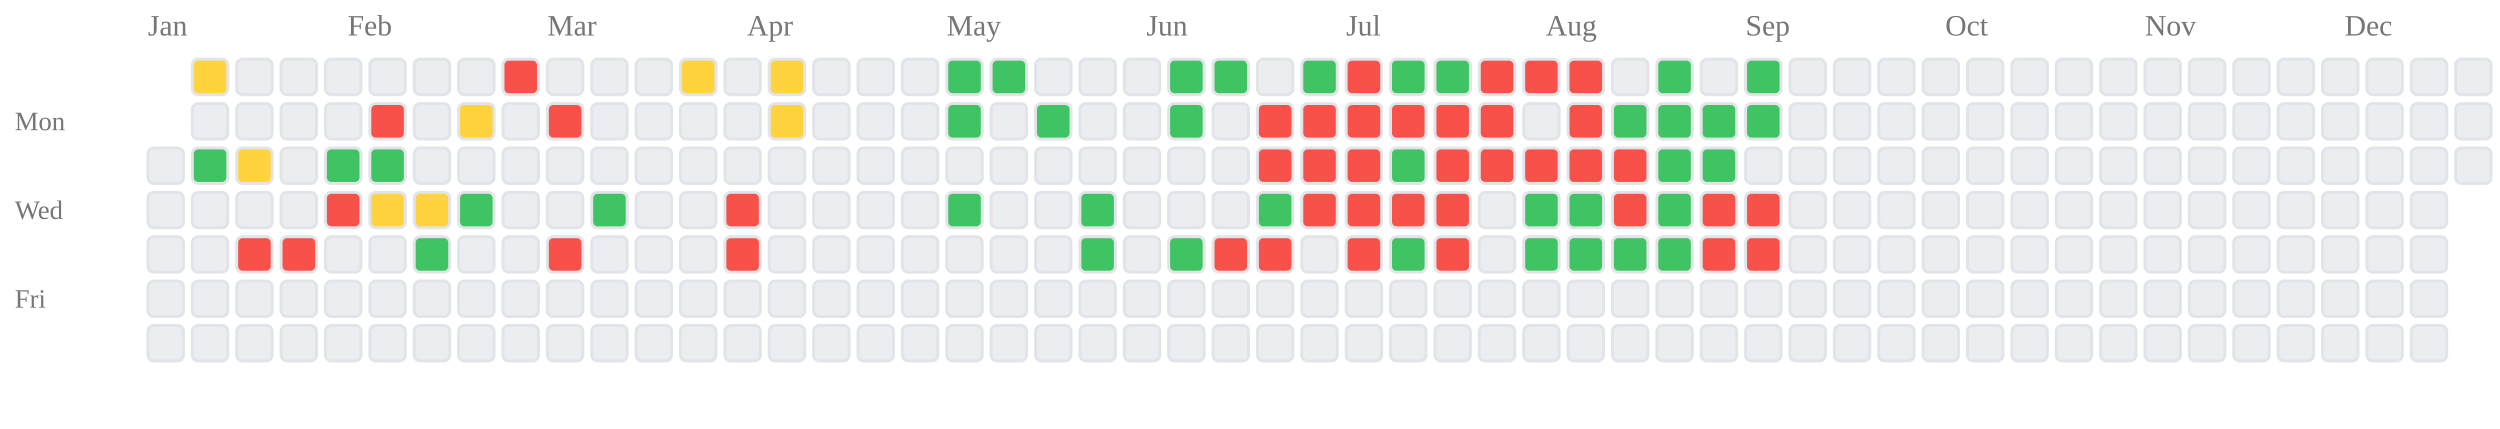
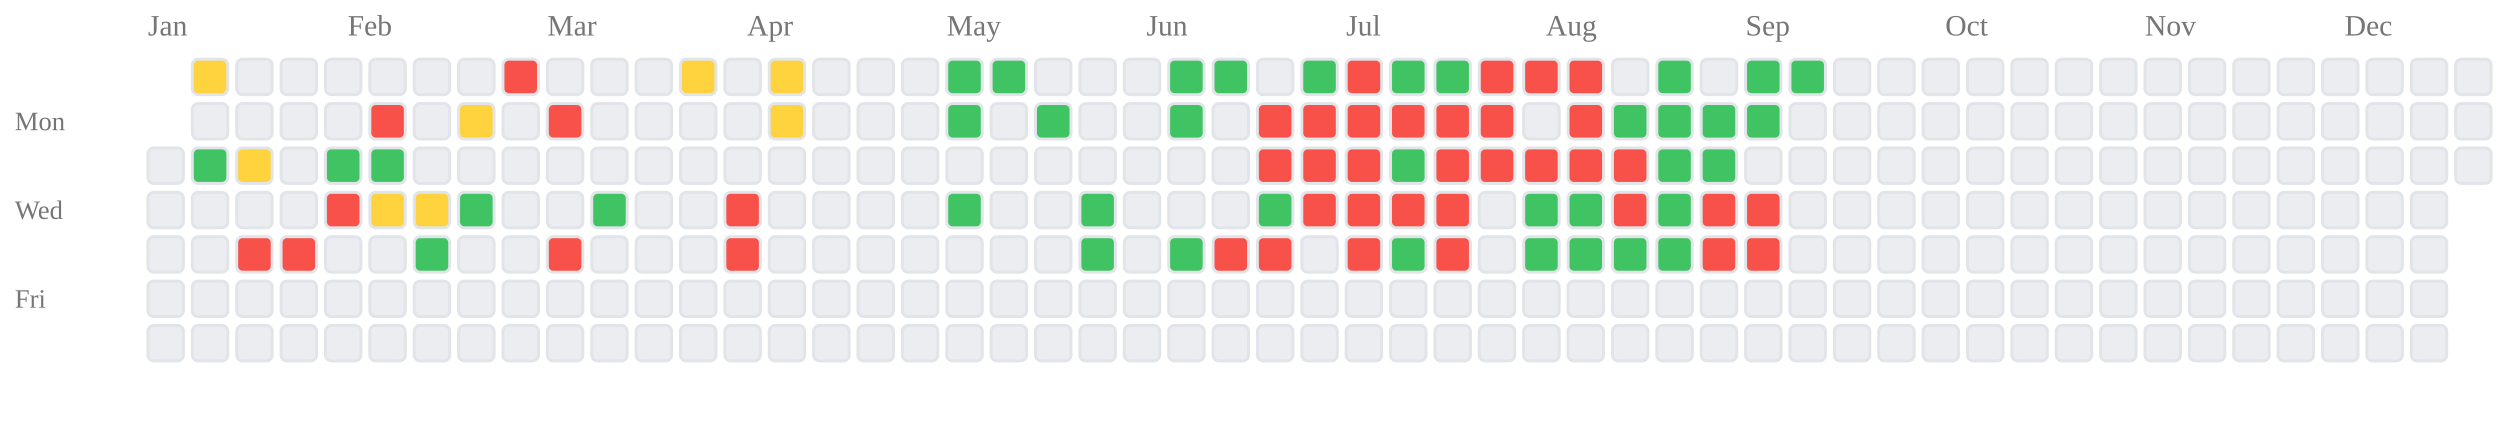
<svg xmlns="http://www.w3.org/2000/svg" width="845" height="145">
  <style>
        .month { font-size: 10px; fill: #767676; }
        .day { font-size: 9px; fill: #767676; }
        .cell { stroke: #e1e4e8; stroke-width: 1; }
        .cell-profit { fill: #40c463; }
        .cell-loss { fill: #f85149; }
        .cell-breakeven { fill: #ffd33d; }
        .cell-empty { fill: #ebedf0; }
    </style>
  <text x="50.0" y="12" class="month">Jan</text>
  <text x="117.5" y="12" class="month">Feb</text>
  <text x="185.0" y="12" class="month">Mar</text>
  <text x="252.5" y="12" class="month">Apr</text>
  <text x="320.0" y="12" class="month">May</text>
  <text x="387.5" y="12" class="month">Jun</text>
  <text x="455.0" y="12" class="month">Jul</text>
  <text x="522.5" y="12" class="month">Aug</text>
  <text x="590.0" y="12" class="month">Sep</text>
  <text x="657.5" y="12" class="month">Oct</text>
  <text x="725.0" y="12" class="month">Nov</text>
  <text x="792.5" y="12" class="month">Dec</text>
  <text x="5" y="44" class="day">Mon</text>
  <text x="5" y="74" class="day">Wed</text>
  <text x="5" y="104" class="day">Fri</text>
  <rect x="50" y="50" width="12" height="12" class="cell cell-empty" rx="2" ry="2" />
  <rect x="50" y="65" width="12" height="12" class="cell cell-empty" rx="2" ry="2" />
  <rect x="50" y="80" width="12" height="12" class="cell cell-empty" rx="2" ry="2" />
  <rect x="50" y="95" width="12" height="12" class="cell cell-empty" rx="2" ry="2" />
  <rect x="50" y="110" width="12" height="12" class="cell cell-empty" rx="2" ry="2" />
  <rect x="65" y="20" width="12" height="12" class="cell cell-breakeven" rx="2" ry="2" />
  <rect x="65" y="35" width="12" height="12" class="cell cell-empty" rx="2" ry="2" />
  <rect x="65" y="50" width="12" height="12" class="cell cell-profit" rx="2" ry="2" />
  <rect x="65" y="65" width="12" height="12" class="cell cell-empty" rx="2" ry="2" />
  <rect x="65" y="80" width="12" height="12" class="cell cell-empty" rx="2" ry="2" />
  <rect x="65" y="95" width="12" height="12" class="cell cell-empty" rx="2" ry="2" />
  <rect x="65" y="110" width="12" height="12" class="cell cell-empty" rx="2" ry="2" />
  <rect x="80" y="20" width="12" height="12" class="cell cell-empty" rx="2" ry="2" />
  <rect x="80" y="35" width="12" height="12" class="cell cell-empty" rx="2" ry="2" />
  <rect x="80" y="50" width="12" height="12" class="cell cell-breakeven" rx="2" ry="2" />
  <rect x="80" y="65" width="12" height="12" class="cell cell-empty" rx="2" ry="2" />
  <rect x="80" y="80" width="12" height="12" class="cell cell-loss" rx="2" ry="2" />
  <rect x="80" y="95" width="12" height="12" class="cell cell-empty" rx="2" ry="2" />
  <rect x="80" y="110" width="12" height="12" class="cell cell-empty" rx="2" ry="2" />
  <rect x="95" y="20" width="12" height="12" class="cell cell-empty" rx="2" ry="2" />
  <rect x="95" y="35" width="12" height="12" class="cell cell-empty" rx="2" ry="2" />
  <rect x="95" y="50" width="12" height="12" class="cell cell-empty" rx="2" ry="2" />
  <rect x="95" y="65" width="12" height="12" class="cell cell-empty" rx="2" ry="2" />
  <rect x="95" y="80" width="12" height="12" class="cell cell-loss" rx="2" ry="2" />
  <rect x="95" y="95" width="12" height="12" class="cell cell-empty" rx="2" ry="2" />
  <rect x="95" y="110" width="12" height="12" class="cell cell-empty" rx="2" ry="2" />
  <rect x="110" y="20" width="12" height="12" class="cell cell-empty" rx="2" ry="2" />
  <rect x="110" y="35" width="12" height="12" class="cell cell-empty" rx="2" ry="2" />
  <rect x="110" y="50" width="12" height="12" class="cell cell-profit" rx="2" ry="2" />
  <rect x="110" y="65" width="12" height="12" class="cell cell-loss" rx="2" ry="2" />
  <rect x="110" y="80" width="12" height="12" class="cell cell-empty" rx="2" ry="2" />
  <rect x="110" y="95" width="12" height="12" class="cell cell-empty" rx="2" ry="2" />
  <rect x="110" y="110" width="12" height="12" class="cell cell-empty" rx="2" ry="2" />
  <rect x="125" y="20" width="12" height="12" class="cell cell-empty" rx="2" ry="2" />
  <rect x="125" y="35" width="12" height="12" class="cell cell-loss" rx="2" ry="2" />
  <rect x="125" y="50" width="12" height="12" class="cell cell-profit" rx="2" ry="2" />
  <rect x="125" y="65" width="12" height="12" class="cell cell-breakeven" rx="2" ry="2" />
  <rect x="125" y="80" width="12" height="12" class="cell cell-empty" rx="2" ry="2" />
  <rect x="125" y="95" width="12" height="12" class="cell cell-empty" rx="2" ry="2" />
  <rect x="125" y="110" width="12" height="12" class="cell cell-empty" rx="2" ry="2" />
  <rect x="140" y="20" width="12" height="12" class="cell cell-empty" rx="2" ry="2" />
  <rect x="140" y="35" width="12" height="12" class="cell cell-empty" rx="2" ry="2" />
  <rect x="140" y="50" width="12" height="12" class="cell cell-empty" rx="2" ry="2" />
  <rect x="140" y="65" width="12" height="12" class="cell cell-breakeven" rx="2" ry="2" />
  <rect x="140" y="80" width="12" height="12" class="cell cell-profit" rx="2" ry="2" />
  <rect x="140" y="95" width="12" height="12" class="cell cell-empty" rx="2" ry="2" />
  <rect x="140" y="110" width="12" height="12" class="cell cell-empty" rx="2" ry="2" />
  <rect x="155" y="20" width="12" height="12" class="cell cell-empty" rx="2" ry="2" />
  <rect x="155" y="35" width="12" height="12" class="cell cell-breakeven" rx="2" ry="2" />
  <rect x="155" y="50" width="12" height="12" class="cell cell-empty" rx="2" ry="2" />
  <rect x="155" y="65" width="12" height="12" class="cell cell-profit" rx="2" ry="2" />
  <rect x="155" y="80" width="12" height="12" class="cell cell-empty" rx="2" ry="2" />
  <rect x="155" y="95" width="12" height="12" class="cell cell-empty" rx="2" ry="2" />
  <rect x="155" y="110" width="12" height="12" class="cell cell-empty" rx="2" ry="2" />
  <rect x="170" y="20" width="12" height="12" class="cell cell-loss" rx="2" ry="2" />
  <rect x="170" y="35" width="12" height="12" class="cell cell-empty" rx="2" ry="2" />
  <rect x="170" y="50" width="12" height="12" class="cell cell-empty" rx="2" ry="2" />
  <rect x="170" y="65" width="12" height="12" class="cell cell-empty" rx="2" ry="2" />
  <rect x="170" y="80" width="12" height="12" class="cell cell-empty" rx="2" ry="2" />
  <rect x="170" y="95" width="12" height="12" class="cell cell-empty" rx="2" ry="2" />
  <rect x="170" y="110" width="12" height="12" class="cell cell-empty" rx="2" ry="2" />
  <rect x="185" y="20" width="12" height="12" class="cell cell-empty" rx="2" ry="2" />
  <rect x="185" y="35" width="12" height="12" class="cell cell-loss" rx="2" ry="2" />
  <rect x="185" y="50" width="12" height="12" class="cell cell-empty" rx="2" ry="2" />
  <rect x="185" y="65" width="12" height="12" class="cell cell-empty" rx="2" ry="2" />
  <rect x="185" y="80" width="12" height="12" class="cell cell-loss" rx="2" ry="2" />
  <rect x="185" y="95" width="12" height="12" class="cell cell-empty" rx="2" ry="2" />
  <rect x="185" y="110" width="12" height="12" class="cell cell-empty" rx="2" ry="2" />
  <rect x="200" y="20" width="12" height="12" class="cell cell-empty" rx="2" ry="2" />
  <rect x="200" y="35" width="12" height="12" class="cell cell-empty" rx="2" ry="2" />
  <rect x="200" y="50" width="12" height="12" class="cell cell-empty" rx="2" ry="2" />
  <rect x="200" y="65" width="12" height="12" class="cell cell-profit" rx="2" ry="2" />
  <rect x="200" y="80" width="12" height="12" class="cell cell-empty" rx="2" ry="2" />
  <rect x="200" y="95" width="12" height="12" class="cell cell-empty" rx="2" ry="2" />
  <rect x="200" y="110" width="12" height="12" class="cell cell-empty" rx="2" ry="2" />
  <rect x="215" y="20" width="12" height="12" class="cell cell-empty" rx="2" ry="2" />
  <rect x="215" y="35" width="12" height="12" class="cell cell-empty" rx="2" ry="2" />
  <rect x="215" y="50" width="12" height="12" class="cell cell-empty" rx="2" ry="2" />
  <rect x="215" y="65" width="12" height="12" class="cell cell-empty" rx="2" ry="2" />
  <rect x="215" y="80" width="12" height="12" class="cell cell-empty" rx="2" ry="2" />
  <rect x="215" y="95" width="12" height="12" class="cell cell-empty" rx="2" ry="2" />
  <rect x="215" y="110" width="12" height="12" class="cell cell-empty" rx="2" ry="2" />
  <rect x="230" y="20" width="12" height="12" class="cell cell-breakeven" rx="2" ry="2" />
  <rect x="230" y="35" width="12" height="12" class="cell cell-empty" rx="2" ry="2" />
  <rect x="230" y="50" width="12" height="12" class="cell cell-empty" rx="2" ry="2" />
  <rect x="230" y="65" width="12" height="12" class="cell cell-empty" rx="2" ry="2" />
  <rect x="230" y="80" width="12" height="12" class="cell cell-empty" rx="2" ry="2" />
  <rect x="230" y="95" width="12" height="12" class="cell cell-empty" rx="2" ry="2" />
  <rect x="230" y="110" width="12" height="12" class="cell cell-empty" rx="2" ry="2" />
  <rect x="245" y="20" width="12" height="12" class="cell cell-empty" rx="2" ry="2" />
  <rect x="245" y="35" width="12" height="12" class="cell cell-empty" rx="2" ry="2" />
  <rect x="245" y="50" width="12" height="12" class="cell cell-empty" rx="2" ry="2" />
  <rect x="245" y="65" width="12" height="12" class="cell cell-loss" rx="2" ry="2" />
  <rect x="245" y="80" width="12" height="12" class="cell cell-loss" rx="2" ry="2" />
  <rect x="245" y="95" width="12" height="12" class="cell cell-empty" rx="2" ry="2" />
  <rect x="245" y="110" width="12" height="12" class="cell cell-empty" rx="2" ry="2" />
  <rect x="260" y="20" width="12" height="12" class="cell cell-breakeven" rx="2" ry="2" />
  <rect x="260" y="35" width="12" height="12" class="cell cell-breakeven" rx="2" ry="2" />
  <rect x="260" y="50" width="12" height="12" class="cell cell-empty" rx="2" ry="2" />
  <rect x="260" y="65" width="12" height="12" class="cell cell-empty" rx="2" ry="2" />
  <rect x="260" y="80" width="12" height="12" class="cell cell-empty" rx="2" ry="2" />
  <rect x="260" y="95" width="12" height="12" class="cell cell-empty" rx="2" ry="2" />
  <rect x="260" y="110" width="12" height="12" class="cell cell-empty" rx="2" ry="2" />
  <rect x="275" y="20" width="12" height="12" class="cell cell-empty" rx="2" ry="2" />
  <rect x="275" y="35" width="12" height="12" class="cell cell-empty" rx="2" ry="2" />
  <rect x="275" y="50" width="12" height="12" class="cell cell-empty" rx="2" ry="2" />
  <rect x="275" y="65" width="12" height="12" class="cell cell-empty" rx="2" ry="2" />
  <rect x="275" y="80" width="12" height="12" class="cell cell-empty" rx="2" ry="2" />
  <rect x="275" y="95" width="12" height="12" class="cell cell-empty" rx="2" ry="2" />
  <rect x="275" y="110" width="12" height="12" class="cell cell-empty" rx="2" ry="2" />
  <rect x="290" y="20" width="12" height="12" class="cell cell-empty" rx="2" ry="2" />
  <rect x="290" y="35" width="12" height="12" class="cell cell-empty" rx="2" ry="2" />
  <rect x="290" y="50" width="12" height="12" class="cell cell-empty" rx="2" ry="2" />
  <rect x="290" y="65" width="12" height="12" class="cell cell-empty" rx="2" ry="2" />
  <rect x="290" y="80" width="12" height="12" class="cell cell-empty" rx="2" ry="2" />
  <rect x="290" y="95" width="12" height="12" class="cell cell-empty" rx="2" ry="2" />
  <rect x="290" y="110" width="12" height="12" class="cell cell-empty" rx="2" ry="2" />
  <rect x="305" y="20" width="12" height="12" class="cell cell-empty" rx="2" ry="2" />
  <rect x="305" y="35" width="12" height="12" class="cell cell-empty" rx="2" ry="2" />
  <rect x="305" y="50" width="12" height="12" class="cell cell-empty" rx="2" ry="2" />
  <rect x="305" y="65" width="12" height="12" class="cell cell-empty" rx="2" ry="2" />
  <rect x="305" y="80" width="12" height="12" class="cell cell-empty" rx="2" ry="2" />
  <rect x="305" y="95" width="12" height="12" class="cell cell-empty" rx="2" ry="2" />
  <rect x="305" y="110" width="12" height="12" class="cell cell-empty" rx="2" ry="2" />
  <rect x="320" y="20" width="12" height="12" class="cell cell-profit" rx="2" ry="2" />
  <rect x="320" y="35" width="12" height="12" class="cell cell-profit" rx="2" ry="2" />
  <rect x="320" y="50" width="12" height="12" class="cell cell-empty" rx="2" ry="2" />
  <rect x="320" y="65" width="12" height="12" class="cell cell-profit" rx="2" ry="2" />
  <rect x="320" y="80" width="12" height="12" class="cell cell-empty" rx="2" ry="2" />
  <rect x="320" y="95" width="12" height="12" class="cell cell-empty" rx="2" ry="2" />
  <rect x="320" y="110" width="12" height="12" class="cell cell-empty" rx="2" ry="2" />
  <rect x="335" y="20" width="12" height="12" class="cell cell-profit" rx="2" ry="2" />
  <rect x="335" y="35" width="12" height="12" class="cell cell-empty" rx="2" ry="2" />
  <rect x="335" y="50" width="12" height="12" class="cell cell-empty" rx="2" ry="2" />
  <rect x="335" y="65" width="12" height="12" class="cell cell-empty" rx="2" ry="2" />
  <rect x="335" y="80" width="12" height="12" class="cell cell-empty" rx="2" ry="2" />
  <rect x="335" y="95" width="12" height="12" class="cell cell-empty" rx="2" ry="2" />
  <rect x="335" y="110" width="12" height="12" class="cell cell-empty" rx="2" ry="2" />
  <rect x="350" y="20" width="12" height="12" class="cell cell-empty" rx="2" ry="2" />
  <rect x="350" y="35" width="12" height="12" class="cell cell-profit" rx="2" ry="2" />
  <rect x="350" y="50" width="12" height="12" class="cell cell-empty" rx="2" ry="2" />
  <rect x="350" y="65" width="12" height="12" class="cell cell-empty" rx="2" ry="2" />
  <rect x="350" y="80" width="12" height="12" class="cell cell-empty" rx="2" ry="2" />
  <rect x="350" y="95" width="12" height="12" class="cell cell-empty" rx="2" ry="2" />
  <rect x="350" y="110" width="12" height="12" class="cell cell-empty" rx="2" ry="2" />
  <rect x="365" y="20" width="12" height="12" class="cell cell-empty" rx="2" ry="2" />
  <rect x="365" y="35" width="12" height="12" class="cell cell-empty" rx="2" ry="2" />
  <rect x="365" y="50" width="12" height="12" class="cell cell-empty" rx="2" ry="2" />
  <rect x="365" y="65" width="12" height="12" class="cell cell-profit" rx="2" ry="2" />
  <rect x="365" y="80" width="12" height="12" class="cell cell-profit" rx="2" ry="2" />
  <rect x="365" y="95" width="12" height="12" class="cell cell-empty" rx="2" ry="2" />
  <rect x="365" y="110" width="12" height="12" class="cell cell-empty" rx="2" ry="2" />
  <rect x="380" y="20" width="12" height="12" class="cell cell-empty" rx="2" ry="2" />
  <rect x="380" y="35" width="12" height="12" class="cell cell-empty" rx="2" ry="2" />
  <rect x="380" y="50" width="12" height="12" class="cell cell-empty" rx="2" ry="2" />
  <rect x="380" y="65" width="12" height="12" class="cell cell-empty" rx="2" ry="2" />
  <rect x="380" y="80" width="12" height="12" class="cell cell-empty" rx="2" ry="2" />
  <rect x="380" y="95" width="12" height="12" class="cell cell-empty" rx="2" ry="2" />
  <rect x="380" y="110" width="12" height="12" class="cell cell-empty" rx="2" ry="2" />
  <rect x="395" y="20" width="12" height="12" class="cell cell-profit" rx="2" ry="2" />
  <rect x="395" y="35" width="12" height="12" class="cell cell-profit" rx="2" ry="2" />
  <rect x="395" y="50" width="12" height="12" class="cell cell-empty" rx="2" ry="2" />
  <rect x="395" y="65" width="12" height="12" class="cell cell-empty" rx="2" ry="2" />
  <rect x="395" y="80" width="12" height="12" class="cell cell-profit" rx="2" ry="2" />
  <rect x="395" y="95" width="12" height="12" class="cell cell-empty" rx="2" ry="2" />
  <rect x="395" y="110" width="12" height="12" class="cell cell-empty" rx="2" ry="2" />
  <rect x="410" y="20" width="12" height="12" class="cell cell-profit" rx="2" ry="2" />
  <rect x="410" y="35" width="12" height="12" class="cell cell-empty" rx="2" ry="2" />
  <rect x="410" y="50" width="12" height="12" class="cell cell-empty" rx="2" ry="2" />
  <rect x="410" y="65" width="12" height="12" class="cell cell-empty" rx="2" ry="2" />
  <rect x="410" y="80" width="12" height="12" class="cell cell-loss" rx="2" ry="2" />
  <rect x="410" y="95" width="12" height="12" class="cell cell-empty" rx="2" ry="2" />
  <rect x="410" y="110" width="12" height="12" class="cell cell-empty" rx="2" ry="2" />
  <rect x="425" y="20" width="12" height="12" class="cell cell-empty" rx="2" ry="2" />
  <rect x="425" y="35" width="12" height="12" class="cell cell-loss" rx="2" ry="2" />
  <rect x="425" y="50" width="12" height="12" class="cell cell-loss" rx="2" ry="2" />
  <rect x="425" y="65" width="12" height="12" class="cell cell-profit" rx="2" ry="2" />
  <rect x="425" y="80" width="12" height="12" class="cell cell-loss" rx="2" ry="2" />
  <rect x="425" y="95" width="12" height="12" class="cell cell-empty" rx="2" ry="2" />
  <rect x="425" y="110" width="12" height="12" class="cell cell-empty" rx="2" ry="2" />
  <rect x="440" y="20" width="12" height="12" class="cell cell-profit" rx="2" ry="2" />
  <rect x="440" y="35" width="12" height="12" class="cell cell-loss" rx="2" ry="2" />
  <rect x="440" y="50" width="12" height="12" class="cell cell-loss" rx="2" ry="2" />
  <rect x="440" y="65" width="12" height="12" class="cell cell-loss" rx="2" ry="2" />
  <rect x="440" y="80" width="12" height="12" class="cell cell-empty" rx="2" ry="2" />
  <rect x="440" y="95" width="12" height="12" class="cell cell-empty" rx="2" ry="2" />
  <rect x="440" y="110" width="12" height="12" class="cell cell-empty" rx="2" ry="2" />
  <rect x="455" y="20" width="12" height="12" class="cell cell-loss" rx="2" ry="2" />
  <rect x="455" y="35" width="12" height="12" class="cell cell-loss" rx="2" ry="2" />
  <rect x="455" y="50" width="12" height="12" class="cell cell-loss" rx="2" ry="2" />
  <rect x="455" y="65" width="12" height="12" class="cell cell-loss" rx="2" ry="2" />
  <rect x="455" y="80" width="12" height="12" class="cell cell-loss" rx="2" ry="2" />
  <rect x="455" y="95" width="12" height="12" class="cell cell-empty" rx="2" ry="2" />
  <rect x="455" y="110" width="12" height="12" class="cell cell-empty" rx="2" ry="2" />
  <rect x="470" y="20" width="12" height="12" class="cell cell-profit" rx="2" ry="2" />
  <rect x="470" y="35" width="12" height="12" class="cell cell-loss" rx="2" ry="2" />
  <rect x="470" y="50" width="12" height="12" class="cell cell-profit" rx="2" ry="2" />
  <rect x="470" y="65" width="12" height="12" class="cell cell-loss" rx="2" ry="2" />
  <rect x="470" y="80" width="12" height="12" class="cell cell-profit" rx="2" ry="2" />
  <rect x="470" y="95" width="12" height="12" class="cell cell-empty" rx="2" ry="2" />
  <rect x="470" y="110" width="12" height="12" class="cell cell-empty" rx="2" ry="2" />
  <rect x="485" y="20" width="12" height="12" class="cell cell-profit" rx="2" ry="2" />
  <rect x="485" y="35" width="12" height="12" class="cell cell-loss" rx="2" ry="2" />
  <rect x="485" y="50" width="12" height="12" class="cell cell-loss" rx="2" ry="2" />
  <rect x="485" y="65" width="12" height="12" class="cell cell-loss" rx="2" ry="2" />
  <rect x="485" y="80" width="12" height="12" class="cell cell-loss" rx="2" ry="2" />
  <rect x="485" y="95" width="12" height="12" class="cell cell-empty" rx="2" ry="2" />
  <rect x="485" y="110" width="12" height="12" class="cell cell-empty" rx="2" ry="2" />
  <rect x="500" y="20" width="12" height="12" class="cell cell-loss" rx="2" ry="2" />
  <rect x="500" y="35" width="12" height="12" class="cell cell-loss" rx="2" ry="2" />
  <rect x="500" y="50" width="12" height="12" class="cell cell-loss" rx="2" ry="2" />
  <rect x="500" y="65" width="12" height="12" class="cell cell-empty" rx="2" ry="2" />
  <rect x="500" y="80" width="12" height="12" class="cell cell-empty" rx="2" ry="2" />
  <rect x="500" y="95" width="12" height="12" class="cell cell-empty" rx="2" ry="2" />
  <rect x="500" y="110" width="12" height="12" class="cell cell-empty" rx="2" ry="2" />
  <rect x="515" y="20" width="12" height="12" class="cell cell-loss" rx="2" ry="2" />
  <rect x="515" y="35" width="12" height="12" class="cell cell-empty" rx="2" ry="2" />
  <rect x="515" y="50" width="12" height="12" class="cell cell-loss" rx="2" ry="2" />
  <rect x="515" y="65" width="12" height="12" class="cell cell-profit" rx="2" ry="2" />
  <rect x="515" y="80" width="12" height="12" class="cell cell-profit" rx="2" ry="2" />
  <rect x="515" y="95" width="12" height="12" class="cell cell-empty" rx="2" ry="2" />
  <rect x="515" y="110" width="12" height="12" class="cell cell-empty" rx="2" ry="2" />
  <rect x="530" y="20" width="12" height="12" class="cell cell-loss" rx="2" ry="2" />
  <rect x="530" y="35" width="12" height="12" class="cell cell-loss" rx="2" ry="2" />
  <rect x="530" y="50" width="12" height="12" class="cell cell-loss" rx="2" ry="2" />
  <rect x="530" y="65" width="12" height="12" class="cell cell-profit" rx="2" ry="2" />
  <rect x="530" y="80" width="12" height="12" class="cell cell-profit" rx="2" ry="2" />
  <rect x="530" y="95" width="12" height="12" class="cell cell-empty" rx="2" ry="2" />
  <rect x="530" y="110" width="12" height="12" class="cell cell-empty" rx="2" ry="2" />
  <rect x="545" y="20" width="12" height="12" class="cell cell-empty" rx="2" ry="2" />
  <rect x="545" y="35" width="12" height="12" class="cell cell-profit" rx="2" ry="2" />
  <rect x="545" y="50" width="12" height="12" class="cell cell-loss" rx="2" ry="2" />
  <rect x="545" y="65" width="12" height="12" class="cell cell-loss" rx="2" ry="2" />
  <rect x="545" y="80" width="12" height="12" class="cell cell-profit" rx="2" ry="2" />
  <rect x="545" y="95" width="12" height="12" class="cell cell-empty" rx="2" ry="2" />
  <rect x="545" y="110" width="12" height="12" class="cell cell-empty" rx="2" ry="2" />
  <rect x="560" y="20" width="12" height="12" class="cell cell-profit" rx="2" ry="2" />
  <rect x="560" y="35" width="12" height="12" class="cell cell-profit" rx="2" ry="2" />
  <rect x="560" y="50" width="12" height="12" class="cell cell-profit" rx="2" ry="2" />
  <rect x="560" y="65" width="12" height="12" class="cell cell-profit" rx="2" ry="2" />
  <rect x="560" y="80" width="12" height="12" class="cell cell-profit" rx="2" ry="2" />
  <rect x="560" y="95" width="12" height="12" class="cell cell-empty" rx="2" ry="2" />
  <rect x="560" y="110" width="12" height="12" class="cell cell-empty" rx="2" ry="2" />
  <rect x="575" y="20" width="12" height="12" class="cell cell-empty" rx="2" ry="2" />
  <rect x="575" y="35" width="12" height="12" class="cell cell-profit" rx="2" ry="2" />
  <rect x="575" y="50" width="12" height="12" class="cell cell-profit" rx="2" ry="2" />
  <rect x="575" y="65" width="12" height="12" class="cell cell-loss" rx="2" ry="2" />
  <rect x="575" y="80" width="12" height="12" class="cell cell-loss" rx="2" ry="2" />
  <rect x="575" y="95" width="12" height="12" class="cell cell-empty" rx="2" ry="2" />
  <rect x="575" y="110" width="12" height="12" class="cell cell-empty" rx="2" ry="2" />
  <rect x="590" y="20" width="12" height="12" class="cell cell-profit" rx="2" ry="2" />
  <rect x="590" y="35" width="12" height="12" class="cell cell-profit" rx="2" ry="2" />
  <rect x="590" y="50" width="12" height="12" class="cell cell-empty" rx="2" ry="2" />
  <rect x="590" y="65" width="12" height="12" class="cell cell-loss" rx="2" ry="2" />
  <rect x="590" y="80" width="12" height="12" class="cell cell-loss" rx="2" ry="2" />
  <rect x="590" y="95" width="12" height="12" class="cell cell-empty" rx="2" ry="2" />
  <rect x="590" y="110" width="12" height="12" class="cell cell-empty" rx="2" ry="2" />
-   <rect x="605" y="20" width="12" height="12" class="cell cell-empty" rx="2" ry="2" />
+   <rect x="605" y="20" width="12" height="12" class="cell cell-profit" rx="2" ry="2" />
  <rect x="605" y="35" width="12" height="12" class="cell cell-empty" rx="2" ry="2" />
  <rect x="605" y="50" width="12" height="12" class="cell cell-empty" rx="2" ry="2" />
  <rect x="605" y="65" width="12" height="12" class="cell cell-empty" rx="2" ry="2" />
  <rect x="605" y="80" width="12" height="12" class="cell cell-empty" rx="2" ry="2" />
  <rect x="605" y="95" width="12" height="12" class="cell cell-empty" rx="2" ry="2" />
  <rect x="605" y="110" width="12" height="12" class="cell cell-empty" rx="2" ry="2" />
  <rect x="620" y="20" width="12" height="12" class="cell cell-empty" rx="2" ry="2" />
  <rect x="620" y="35" width="12" height="12" class="cell cell-empty" rx="2" ry="2" />
  <rect x="620" y="50" width="12" height="12" class="cell cell-empty" rx="2" ry="2" />
  <rect x="620" y="65" width="12" height="12" class="cell cell-empty" rx="2" ry="2" />
  <rect x="620" y="80" width="12" height="12" class="cell cell-empty" rx="2" ry="2" />
  <rect x="620" y="95" width="12" height="12" class="cell cell-empty" rx="2" ry="2" />
  <rect x="620" y="110" width="12" height="12" class="cell cell-empty" rx="2" ry="2" />
  <rect x="635" y="20" width="12" height="12" class="cell cell-empty" rx="2" ry="2" />
  <rect x="635" y="35" width="12" height="12" class="cell cell-empty" rx="2" ry="2" />
  <rect x="635" y="50" width="12" height="12" class="cell cell-empty" rx="2" ry="2" />
  <rect x="635" y="65" width="12" height="12" class="cell cell-empty" rx="2" ry="2" />
  <rect x="635" y="80" width="12" height="12" class="cell cell-empty" rx="2" ry="2" />
  <rect x="635" y="95" width="12" height="12" class="cell cell-empty" rx="2" ry="2" />
  <rect x="635" y="110" width="12" height="12" class="cell cell-empty" rx="2" ry="2" />
  <rect x="650" y="20" width="12" height="12" class="cell cell-empty" rx="2" ry="2" />
  <rect x="650" y="35" width="12" height="12" class="cell cell-empty" rx="2" ry="2" />
  <rect x="650" y="50" width="12" height="12" class="cell cell-empty" rx="2" ry="2" />
  <rect x="650" y="65" width="12" height="12" class="cell cell-empty" rx="2" ry="2" />
  <rect x="650" y="80" width="12" height="12" class="cell cell-empty" rx="2" ry="2" />
  <rect x="650" y="95" width="12" height="12" class="cell cell-empty" rx="2" ry="2" />
  <rect x="650" y="110" width="12" height="12" class="cell cell-empty" rx="2" ry="2" />
  <rect x="665" y="20" width="12" height="12" class="cell cell-empty" rx="2" ry="2" />
  <rect x="665" y="35" width="12" height="12" class="cell cell-empty" rx="2" ry="2" />
  <rect x="665" y="50" width="12" height="12" class="cell cell-empty" rx="2" ry="2" />
  <rect x="665" y="65" width="12" height="12" class="cell cell-empty" rx="2" ry="2" />
  <rect x="665" y="80" width="12" height="12" class="cell cell-empty" rx="2" ry="2" />
  <rect x="665" y="95" width="12" height="12" class="cell cell-empty" rx="2" ry="2" />
  <rect x="665" y="110" width="12" height="12" class="cell cell-empty" rx="2" ry="2" />
  <rect x="680" y="20" width="12" height="12" class="cell cell-empty" rx="2" ry="2" />
  <rect x="680" y="35" width="12" height="12" class="cell cell-empty" rx="2" ry="2" />
  <rect x="680" y="50" width="12" height="12" class="cell cell-empty" rx="2" ry="2" />
  <rect x="680" y="65" width="12" height="12" class="cell cell-empty" rx="2" ry="2" />
  <rect x="680" y="80" width="12" height="12" class="cell cell-empty" rx="2" ry="2" />
  <rect x="680" y="95" width="12" height="12" class="cell cell-empty" rx="2" ry="2" />
  <rect x="680" y="110" width="12" height="12" class="cell cell-empty" rx="2" ry="2" />
  <rect x="695" y="20" width="12" height="12" class="cell cell-empty" rx="2" ry="2" />
  <rect x="695" y="35" width="12" height="12" class="cell cell-empty" rx="2" ry="2" />
  <rect x="695" y="50" width="12" height="12" class="cell cell-empty" rx="2" ry="2" />
  <rect x="695" y="65" width="12" height="12" class="cell cell-empty" rx="2" ry="2" />
  <rect x="695" y="80" width="12" height="12" class="cell cell-empty" rx="2" ry="2" />
  <rect x="695" y="95" width="12" height="12" class="cell cell-empty" rx="2" ry="2" />
  <rect x="695" y="110" width="12" height="12" class="cell cell-empty" rx="2" ry="2" />
  <rect x="710" y="20" width="12" height="12" class="cell cell-empty" rx="2" ry="2" />
  <rect x="710" y="35" width="12" height="12" class="cell cell-empty" rx="2" ry="2" />
  <rect x="710" y="50" width="12" height="12" class="cell cell-empty" rx="2" ry="2" />
  <rect x="710" y="65" width="12" height="12" class="cell cell-empty" rx="2" ry="2" />
  <rect x="710" y="80" width="12" height="12" class="cell cell-empty" rx="2" ry="2" />
  <rect x="710" y="95" width="12" height="12" class="cell cell-empty" rx="2" ry="2" />
  <rect x="710" y="110" width="12" height="12" class="cell cell-empty" rx="2" ry="2" />
  <rect x="725" y="20" width="12" height="12" class="cell cell-empty" rx="2" ry="2" />
  <rect x="725" y="35" width="12" height="12" class="cell cell-empty" rx="2" ry="2" />
  <rect x="725" y="50" width="12" height="12" class="cell cell-empty" rx="2" ry="2" />
  <rect x="725" y="65" width="12" height="12" class="cell cell-empty" rx="2" ry="2" />
  <rect x="725" y="80" width="12" height="12" class="cell cell-empty" rx="2" ry="2" />
  <rect x="725" y="95" width="12" height="12" class="cell cell-empty" rx="2" ry="2" />
  <rect x="725" y="110" width="12" height="12" class="cell cell-empty" rx="2" ry="2" />
  <rect x="740" y="20" width="12" height="12" class="cell cell-empty" rx="2" ry="2" />
  <rect x="740" y="35" width="12" height="12" class="cell cell-empty" rx="2" ry="2" />
  <rect x="740" y="50" width="12" height="12" class="cell cell-empty" rx="2" ry="2" />
  <rect x="740" y="65" width="12" height="12" class="cell cell-empty" rx="2" ry="2" />
  <rect x="740" y="80" width="12" height="12" class="cell cell-empty" rx="2" ry="2" />
  <rect x="740" y="95" width="12" height="12" class="cell cell-empty" rx="2" ry="2" />
  <rect x="740" y="110" width="12" height="12" class="cell cell-empty" rx="2" ry="2" />
  <rect x="755" y="20" width="12" height="12" class="cell cell-empty" rx="2" ry="2" />
  <rect x="755" y="35" width="12" height="12" class="cell cell-empty" rx="2" ry="2" />
  <rect x="755" y="50" width="12" height="12" class="cell cell-empty" rx="2" ry="2" />
  <rect x="755" y="65" width="12" height="12" class="cell cell-empty" rx="2" ry="2" />
  <rect x="755" y="80" width="12" height="12" class="cell cell-empty" rx="2" ry="2" />
  <rect x="755" y="95" width="12" height="12" class="cell cell-empty" rx="2" ry="2" />
  <rect x="755" y="110" width="12" height="12" class="cell cell-empty" rx="2" ry="2" />
  <rect x="770" y="20" width="12" height="12" class="cell cell-empty" rx="2" ry="2" />
  <rect x="770" y="35" width="12" height="12" class="cell cell-empty" rx="2" ry="2" />
  <rect x="770" y="50" width="12" height="12" class="cell cell-empty" rx="2" ry="2" />
  <rect x="770" y="65" width="12" height="12" class="cell cell-empty" rx="2" ry="2" />
  <rect x="770" y="80" width="12" height="12" class="cell cell-empty" rx="2" ry="2" />
  <rect x="770" y="95" width="12" height="12" class="cell cell-empty" rx="2" ry="2" />
  <rect x="770" y="110" width="12" height="12" class="cell cell-empty" rx="2" ry="2" />
  <rect x="785" y="20" width="12" height="12" class="cell cell-empty" rx="2" ry="2" />
  <rect x="785" y="35" width="12" height="12" class="cell cell-empty" rx="2" ry="2" />
  <rect x="785" y="50" width="12" height="12" class="cell cell-empty" rx="2" ry="2" />
  <rect x="785" y="65" width="12" height="12" class="cell cell-empty" rx="2" ry="2" />
  <rect x="785" y="80" width="12" height="12" class="cell cell-empty" rx="2" ry="2" />
  <rect x="785" y="95" width="12" height="12" class="cell cell-empty" rx="2" ry="2" />
  <rect x="785" y="110" width="12" height="12" class="cell cell-empty" rx="2" ry="2" />
  <rect x="800" y="20" width="12" height="12" class="cell cell-empty" rx="2" ry="2" />
  <rect x="800" y="35" width="12" height="12" class="cell cell-empty" rx="2" ry="2" />
  <rect x="800" y="50" width="12" height="12" class="cell cell-empty" rx="2" ry="2" />
  <rect x="800" y="65" width="12" height="12" class="cell cell-empty" rx="2" ry="2" />
  <rect x="800" y="80" width="12" height="12" class="cell cell-empty" rx="2" ry="2" />
  <rect x="800" y="95" width="12" height="12" class="cell cell-empty" rx="2" ry="2" />
  <rect x="800" y="110" width="12" height="12" class="cell cell-empty" rx="2" ry="2" />
  <rect x="815" y="20" width="12" height="12" class="cell cell-empty" rx="2" ry="2" />
  <rect x="815" y="35" width="12" height="12" class="cell cell-empty" rx="2" ry="2" />
  <rect x="815" y="50" width="12" height="12" class="cell cell-empty" rx="2" ry="2" />
  <rect x="815" y="65" width="12" height="12" class="cell cell-empty" rx="2" ry="2" />
  <rect x="815" y="80" width="12" height="12" class="cell cell-empty" rx="2" ry="2" />
  <rect x="815" y="95" width="12" height="12" class="cell cell-empty" rx="2" ry="2" />
  <rect x="815" y="110" width="12" height="12" class="cell cell-empty" rx="2" ry="2" />
  <rect x="830" y="20" width="12" height="12" class="cell cell-empty" rx="2" ry="2" />
  <rect x="830" y="35" width="12" height="12" class="cell cell-empty" rx="2" ry="2" />
  <rect x="830" y="50" width="12" height="12" class="cell cell-empty" rx="2" ry="2" />
</svg>
